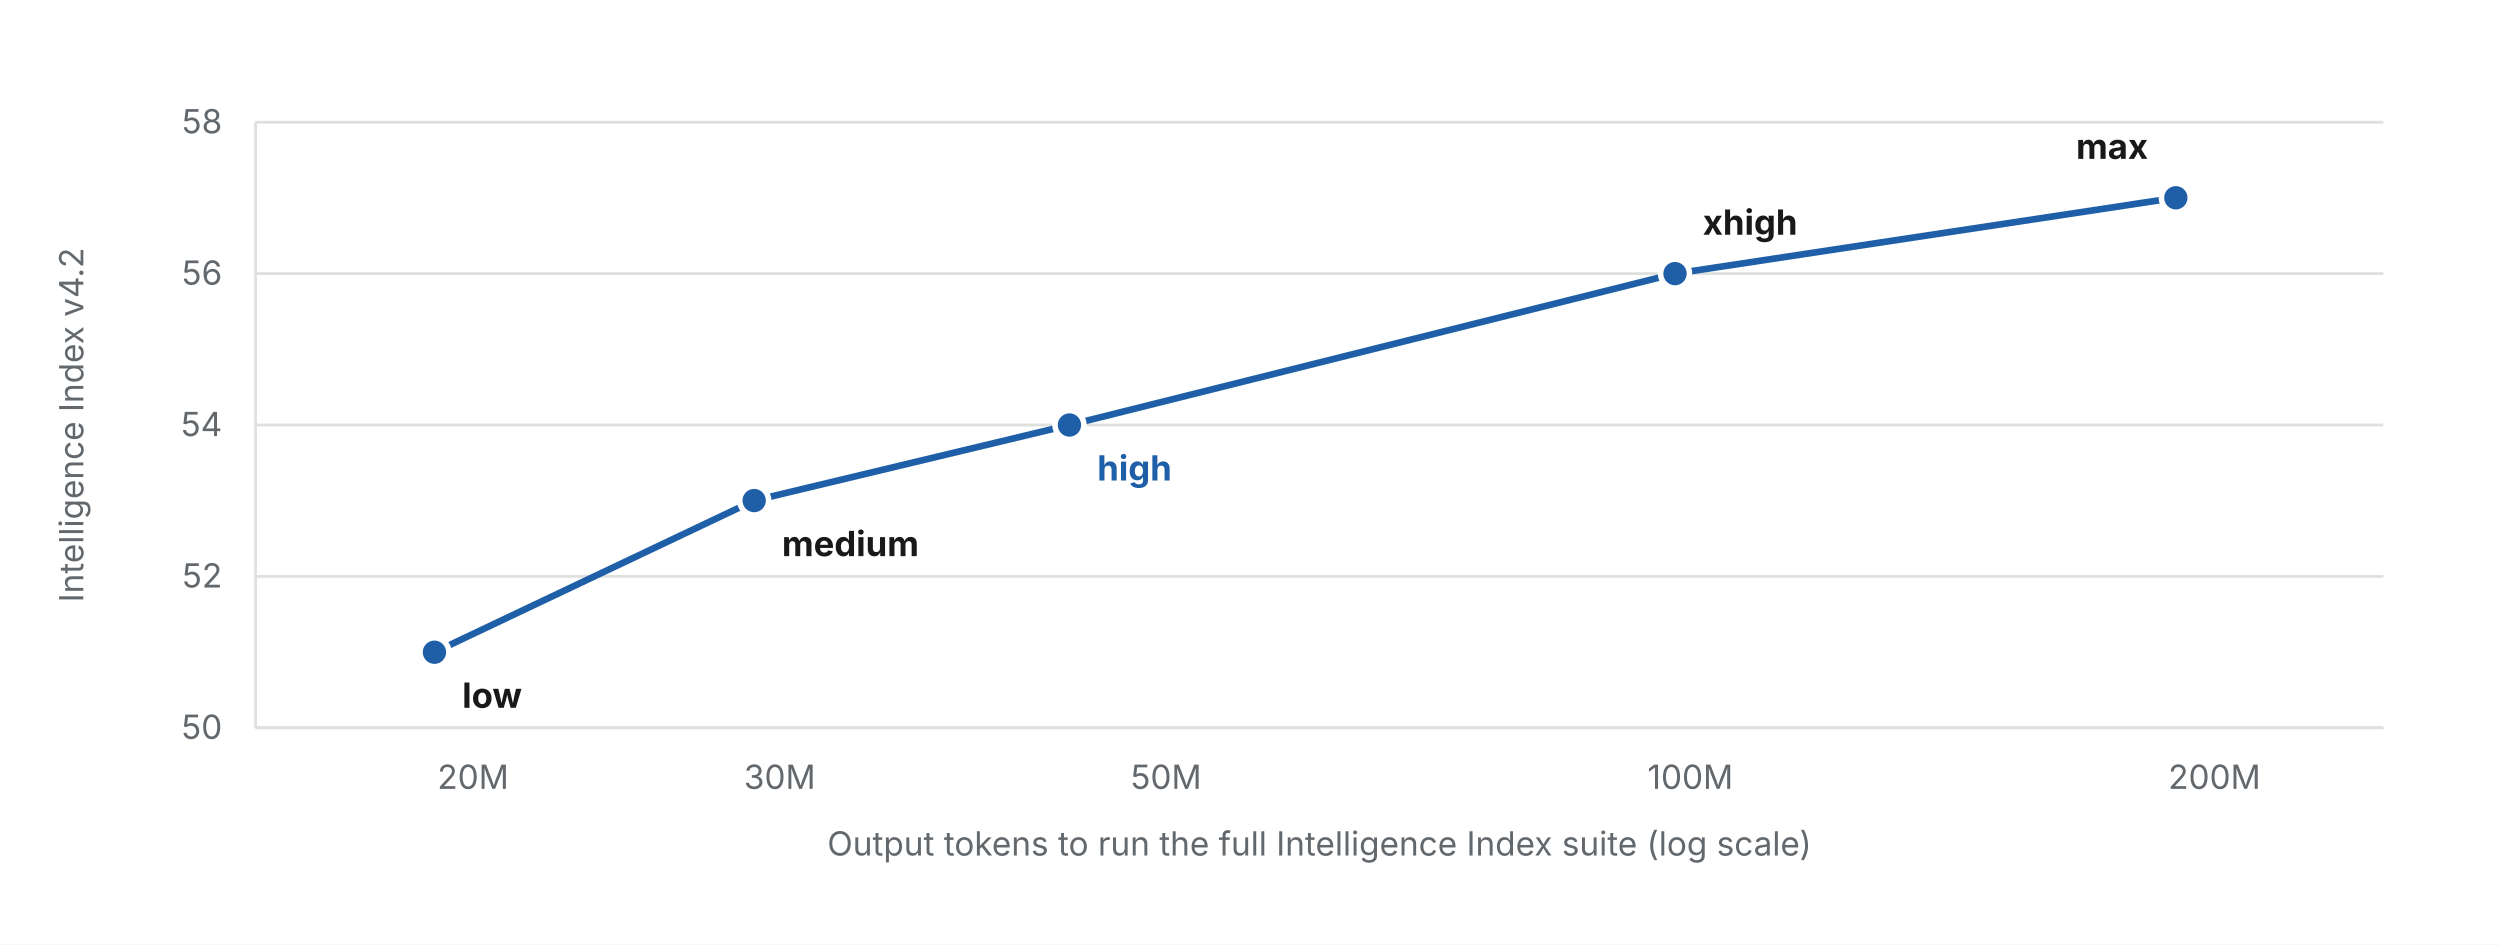
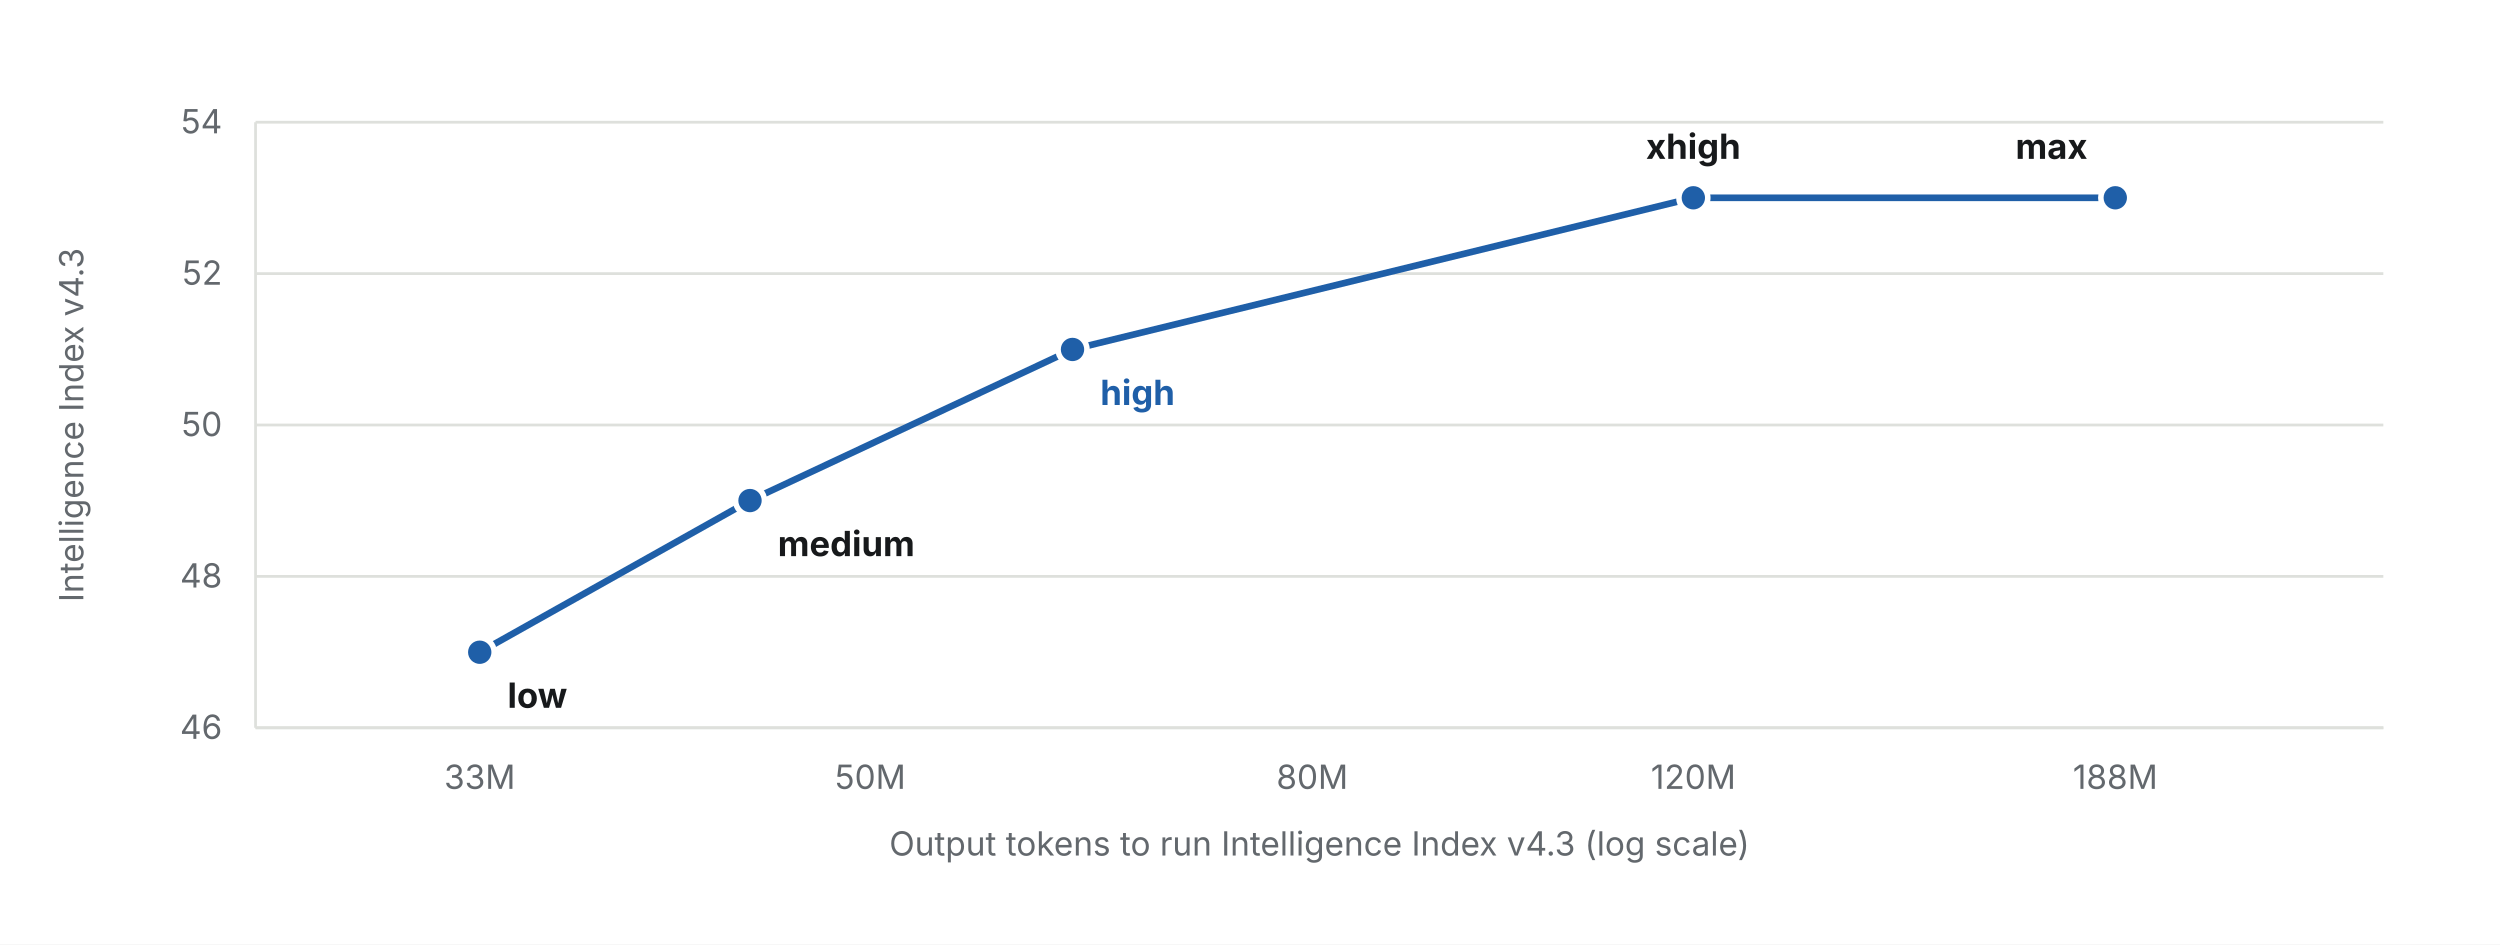
<svg xmlns="http://www.w3.org/2000/svg" viewBox="0 0 900 340" width="900" height="340" font-family="Inter, ui-sans-serif, system-ui, sans-serif">
  <rect width="900" height="340" fill="#ffffff" />
  <line x1="92" y1="262.0" x2="858" y2="262.0" stroke="#DEE0DC" stroke-width="1" />
  <line x1="92" y1="207.5" x2="858" y2="207.5" stroke="#DEE0DC" stroke-width="1" />
  <line x1="92" y1="153.0" x2="858" y2="153.0" stroke="#DEE0DC" stroke-width="1" />
  <line x1="92" y1="98.5" x2="858" y2="98.5" stroke="#DEE0DC" stroke-width="1" />
  <line x1="92" y1="44.0" x2="858" y2="44.0" stroke="#DEE0DC" stroke-width="1" />
  <line x1="92" y1="262" x2="858" y2="262" stroke="#DEE0DC" stroke-width="1" />
  <line x1="92" y1="44" x2="92" y2="262" stroke="#DEE0DC" stroke-width="1" />
-   <polyline fill="none" stroke="#1F5FA8" stroke-width="2.4" stroke-linejoin="round" stroke-linecap="round" points="156.4,234.8 271.5,180.2 385.0,153.0 603.0,98.5 783.3,71.2" />
-   <circle cx="156.4" cy="234.8" r="5.2" fill="#1F5FA8" stroke="#ffffff" stroke-width="2" />
-   <circle cx="271.5" cy="180.2" r="5.2" fill="#1F5FA8" stroke="#ffffff" stroke-width="2" />
-   <circle cx="385.0" cy="153.0" r="5.2" fill="#1F5FA8" stroke="#ffffff" stroke-width="2" />
-   <circle cx="603.0" cy="98.5" r="5.2" fill="#1F5FA8" stroke="#ffffff" stroke-width="2" />
-   <circle cx="783.3" cy="71.2" r="5.2" fill="#1F5FA8" stroke="#ffffff" stroke-width="2" />
-   <text x="80.0" y="266.0" font-size="12" fill="#63686D" text-anchor="end">50</text>
-   <text x="80.0" y="211.5" font-size="12" fill="#63686D" text-anchor="end">52</text>
-   <text x="80.0" y="157.0" font-size="12" fill="#63686D" text-anchor="end">54</text>
-   <text x="80.0" y="102.5" font-size="12" fill="#63686D" text-anchor="end">56</text>
-   <text x="80.0" y="48.0" font-size="12" fill="#63686D" text-anchor="end">58</text>
-   <text x="170.3" y="284.0" font-size="12" fill="#63686D" text-anchor="middle">20M</text>
-   <text x="280.7" y="284.0" font-size="12" fill="#63686D" text-anchor="middle">30M</text>
-   <text x="419.8" y="284.0" font-size="12" fill="#63686D" text-anchor="middle">50M</text>
-   <text x="608.5" y="284.0" font-size="12" fill="#63686D" text-anchor="middle">100M</text>
-   <text x="797.2" y="284.0" font-size="12" fill="#63686D" text-anchor="middle">200M</text>
-   <text x="166.4" y="254.8" font-size="12.5" fill="#17191B" text-anchor="start" font-weight="650">low</text>
-   <text x="281.5" y="200.2" font-size="12.5" fill="#17191B" text-anchor="start" font-weight="650">medium</text>
-   <text x="395.0" y="173.0" font-size="12.5" fill="#1F5FA8" text-anchor="start" font-weight="650">high</text>
-   <text x="613.0" y="84.5" font-size="12.5" fill="#17191B" text-anchor="start" font-weight="650">xhigh</text>
-   <text x="773.3" y="57.2" font-size="12.5" fill="#17191B" text-anchor="end" font-weight="650">max</text>
-   <text x="475.0" y="308.0" font-size="12" fill="#63686D" text-anchor="middle">Output tokens to run the full Intelligence Index suite (log scale)</text>
-   <text transform="translate(30,153.0) rotate(-90)" font-size="12" fill="#63686D" text-anchor="middle">Intelligence Index v4.2</text>
+   <text x="80.0" y="266.0" font-size="12" fill="#63686D" text-anchor="end">46</text>
+   <text x="80.0" y="211.5" font-size="12" fill="#63686D" text-anchor="end">48</text>
+   <text x="80.0" y="157.0" font-size="12" fill="#63686D" text-anchor="end">50</text>
+   <text x="80.0" y="102.5" font-size="12" fill="#63686D" text-anchor="end">52</text>
+   <text x="80.0" y="48.0" font-size="12" fill="#63686D" text-anchor="end">54</text>
+   <text transform="translate(30,153.0) rotate(-90)" font-size="12" fill="#63686D" text-anchor="middle">Intelligence Index v4.3</text>
+   <polyline fill="none" stroke="#1F5FA8" stroke-width="2.4" stroke-linejoin="round" stroke-linecap="round" points="172.7,234.8 270.0,180.2 386.1,125.8 609.6,71.2 761.5,71.2" />
+   <circle cx="172.7" cy="234.8" r="5.2" fill="#1F5FA8" stroke="#fff" stroke-width="2" />
+   <circle cx="270.0" cy="180.2" r="5.2" fill="#1F5FA8" stroke="#fff" stroke-width="2" />
+   <circle cx="386.1" cy="125.8" r="5.2" fill="#1F5FA8" stroke="#fff" stroke-width="2" />
+   <circle cx="609.6" cy="71.2" r="5.2" fill="#1F5FA8" stroke="#fff" stroke-width="2" />
+   <circle cx="761.5" cy="71.2" r="5.2" fill="#1F5FA8" stroke="#fff" stroke-width="2" />
+   <text x="172.7" y="284.0" font-size="12" fill="#63686D" text-anchor="middle">33M</text>
+   <text x="313.3" y="284.0" font-size="12" fill="#63686D" text-anchor="middle">50M</text>
+   <text x="472.4" y="284.0" font-size="12" fill="#63686D" text-anchor="middle">80M</text>
+   <text x="609.6" y="284.0" font-size="12" fill="#63686D" text-anchor="middle">120M</text>
+   <text x="761.5" y="284.0" font-size="12" fill="#63686D" text-anchor="middle">188M</text>
+   <text x="182.7" y="254.8" font-size="12.5" fill="#17191B" text-anchor="start" font-weight="650">low</text>
+   <text x="280.0" y="200.2" font-size="12.5" fill="#17191B" text-anchor="start" font-weight="650">medium</text>
+   <text x="396.1" y="145.8" font-size="12.5" fill="#1F5FA8" text-anchor="start" font-weight="650">high</text>
+   <text x="609.6" y="57.2" font-size="12.5" fill="#17191B" text-anchor="middle" font-weight="650">xhigh</text>
+   <text x="751.5" y="57.2" font-size="12.5" fill="#17191B" text-anchor="end" font-weight="650">max</text>
+   <text x="475.0" y="308.0" font-size="12" fill="#63686D" text-anchor="middle">Output tokens to run Intelligence Index v4.3 (log scale)</text>
</svg>
